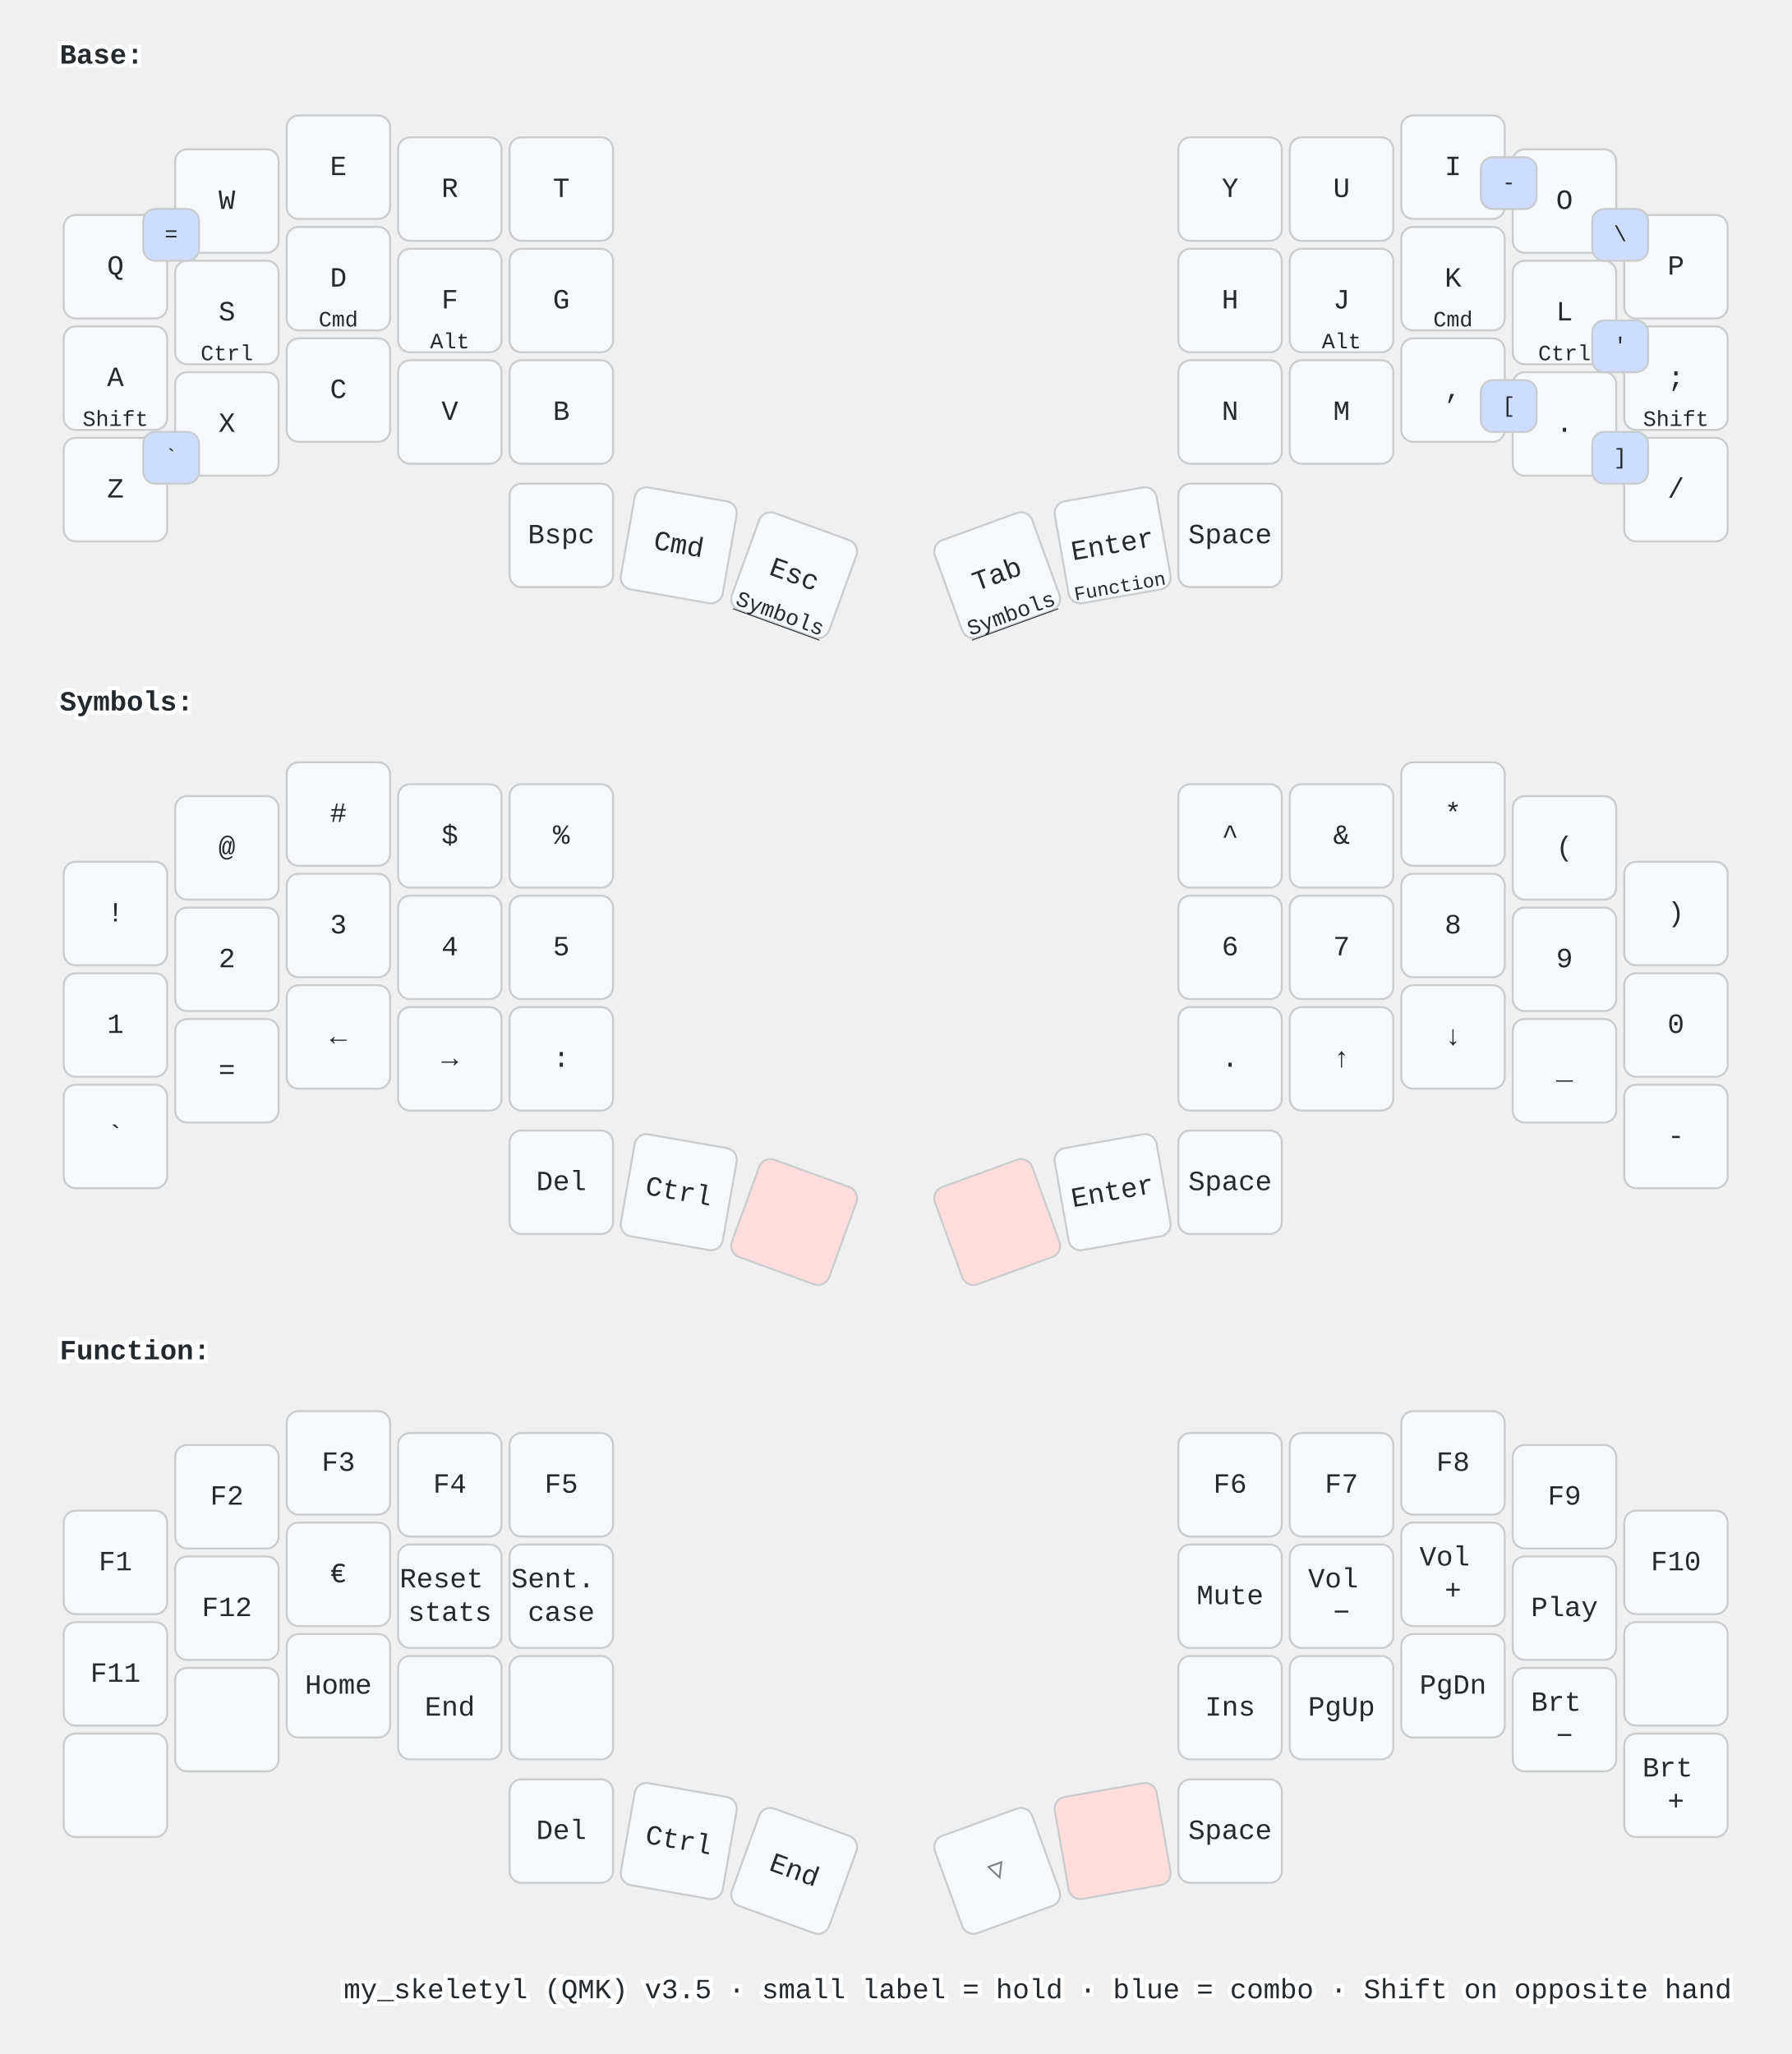
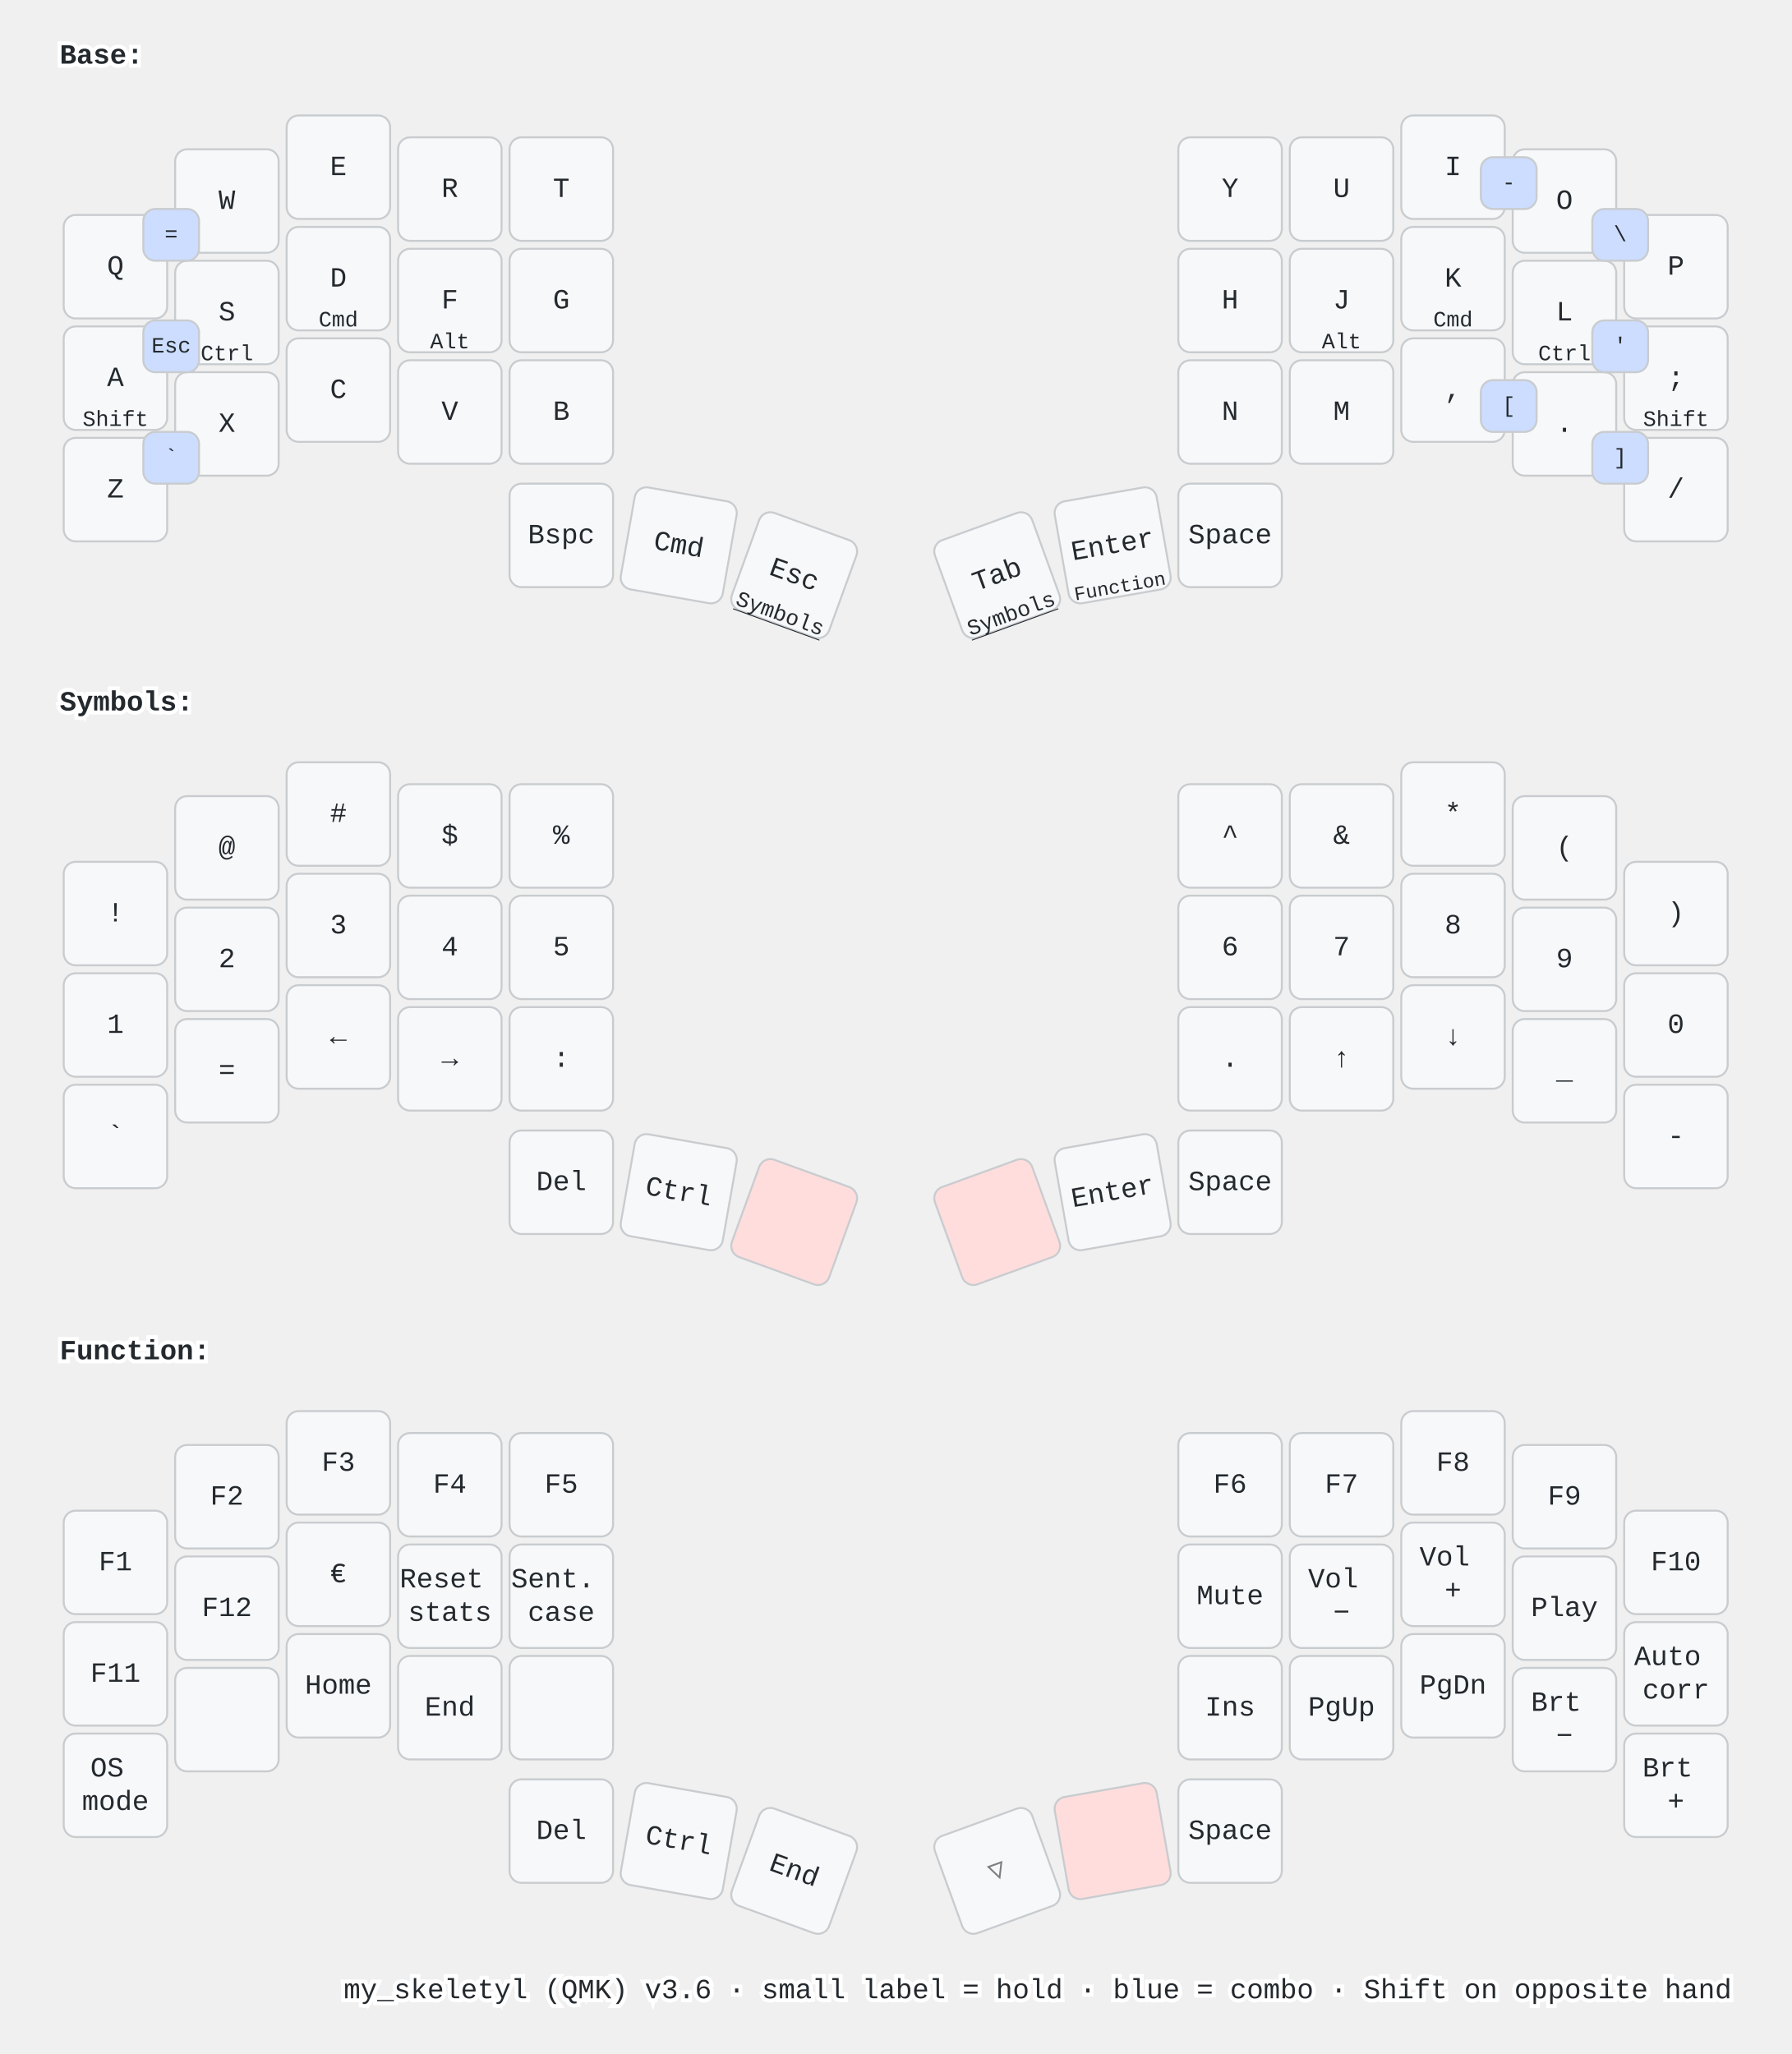
<svg xmlns="http://www.w3.org/2000/svg" width="900" height="1032" viewBox="0 0 900 1032" class="keymap">
  <style>/* inherit to force styles through use tags */
svg path {
    fill: inherit;
}

/* font and background color specifications */
svg.keymap {
    font-family: SFMono-Regular,Consolas,Liberation Mono,Menlo,monospace;
    font-size: 14px;
    font-kerning: normal;
    text-rendering: optimizeLegibility;
    fill: #24292e;
}

/* default key styling */
rect.key {
    fill: #f6f8fa;
}

rect.key, rect.combo {
    stroke: #c9cccf;
    stroke-width: 1;
}

/* default key side styling, only used is draw_key_sides is set */
rect.side {
    filter: brightness(90%);
}

/* color accent for combo boxes */
rect.combo, rect.combo-separate {
    fill: #cdf;
}

/* color accent for held keys */
rect.held, rect.combo.held {
    fill: #fdd;
}

/* color accent for ghost (optional) keys */
rect.ghost, rect.combo.ghost {
    stroke-dasharray: 4, 4;
    stroke-width: 2;
}

text {
    text-anchor: middle;
    dominant-baseline: middle;
}

/* styling for layer labels */
text.label {
    font-weight: bold;
    text-anchor: start;
    stroke: white;
    stroke-width: 4;
    paint-order: stroke;
}

/* styling for optional footer */
text.footer {
    text-anchor: end;
    dominant-baseline: auto;
    stroke: white;
    stroke-width: 4;
    paint-order: stroke;
}

/* styling for combo tap, and key non-tap label text */
text.combo, text.hold, text.shifted, text.left, text.right, text.tl, text.tr, text.bl, text.br {
    font-size: 11px;
}

text.hold, text.bl, text.br {
    text-anchor: middle;
    dominant-baseline: auto;
}

text.shifted, text.tl, text.tr {
    text-anchor: middle;
    dominant-baseline: hanging;
}

text.left, text.tl, text.bl {
    text-anchor: start;
}

text.right, text.tr, text.br {
    text-anchor: end;
}

text.layer-activator {
    text-decoration: underline;
}

/* styling for hold/shifted label text in combo box */
text.combo.hold, text.combo.shifted, text.combo.left, text.combo.right {
    font-size: 8px;
}

/* lighter symbol for transparent keys */
text.trans {
    fill: #7b7e81;
}

/* styling for combo dendrons */
path.combo {
    stroke-width: 1;
    stroke: gray;
    fill: none;
}

/* Start Tabler Icons Cleanup */
/* cannot use height/width with glyphs */
.icon-tabler &gt; path {
    fill: inherit;
    stroke: inherit;
    stroke-width: 2;
}
/* hide tabler's default box */
.icon-tabler &gt; path[stroke="none"][fill="none"] {
    visibility: hidden;
}
/* End Tabler Icons Cleanup */
</style>
  <g transform="translate(30, 0)" class="layer-Base">
    <text x="0" y="28" class="label" id="Base">Base:</text>
    <g transform="translate(0, 56)">
      <g transform="translate(28, 78)" class="key keypos-0">
        <rect rx="6" ry="6" x="-26" y="-26" width="52" height="52" class="key" />
        <text x="0" y="0" class="key tap">Q</text>
      </g>
      <g transform="translate(84, 45)" class="key keypos-1">
        <rect rx="6" ry="6" x="-26" y="-26" width="52" height="52" class="key" />
        <text x="0" y="0" class="key tap">W</text>
      </g>
      <g transform="translate(140, 28)" class="key keypos-2">
        <rect rx="6" ry="6" x="-26" y="-26" width="52" height="52" class="key" />
        <text x="0" y="0" class="key tap">E</text>
      </g>
      <g transform="translate(196, 39)" class="key keypos-3">
        <rect rx="6" ry="6" x="-26" y="-26" width="52" height="52" class="key" />
        <text x="0" y="0" class="key tap">R</text>
      </g>
      <g transform="translate(252, 39)" class="key keypos-4">
        <rect rx="6" ry="6" x="-26" y="-26" width="52" height="52" class="key" />
        <text x="0" y="0" class="key tap">T</text>
      </g>
      <g transform="translate(588, 39)" class="key keypos-5">
        <rect rx="6" ry="6" x="-26" y="-26" width="52" height="52" class="key" />
        <text x="0" y="0" class="key tap">Y</text>
      </g>
      <g transform="translate(644, 39)" class="key keypos-6">
        <rect rx="6" ry="6" x="-26" y="-26" width="52" height="52" class="key" />
        <text x="0" y="0" class="key tap">U</text>
      </g>
      <g transform="translate(700, 28)" class="key keypos-7">
        <rect rx="6" ry="6" x="-26" y="-26" width="52" height="52" class="key" />
        <text x="0" y="0" class="key tap">I</text>
      </g>
      <g transform="translate(756, 45)" class="key keypos-8">
        <rect rx="6" ry="6" x="-26" y="-26" width="52" height="52" class="key" />
        <text x="0" y="0" class="key tap">O</text>
      </g>
      <g transform="translate(812, 78)" class="key keypos-9">
        <rect rx="6" ry="6" x="-26" y="-26" width="52" height="52" class="key" />
        <text x="0" y="0" class="key tap">P</text>
      </g>
      <g transform="translate(28, 134)" class="key keypos-10">
        <rect rx="6" ry="6" x="-26" y="-26" width="52" height="52" class="key" />
        <text x="0" y="0" class="key tap">A</text>
        <text x="0" y="24" class="key hold">Shift</text>
      </g>
      <g transform="translate(84, 101)" class="key keypos-11">
        <rect rx="6" ry="6" x="-26" y="-26" width="52" height="52" class="key" />
        <text x="0" y="0" class="key tap">S</text>
        <text x="0" y="24" class="key hold">Ctrl</text>
      </g>
      <g transform="translate(140, 84)" class="key keypos-12">
        <rect rx="6" ry="6" x="-26" y="-26" width="52" height="52" class="key" />
        <text x="0" y="0" class="key tap">D</text>
        <text x="0" y="24" class="key hold">Cmd</text>
      </g>
      <g transform="translate(196, 95)" class="key keypos-13">
        <rect rx="6" ry="6" x="-26" y="-26" width="52" height="52" class="key" />
        <text x="0" y="0" class="key tap">F</text>
        <text x="0" y="24" class="key hold">Alt</text>
      </g>
      <g transform="translate(252, 95)" class="key keypos-14">
        <rect rx="6" ry="6" x="-26" y="-26" width="52" height="52" class="key" />
        <text x="0" y="0" class="key tap">G</text>
      </g>
      <g transform="translate(588, 95)" class="key keypos-15">
        <rect rx="6" ry="6" x="-26" y="-26" width="52" height="52" class="key" />
        <text x="0" y="0" class="key tap">H</text>
      </g>
      <g transform="translate(644, 95)" class="key keypos-16">
        <rect rx="6" ry="6" x="-26" y="-26" width="52" height="52" class="key" />
        <text x="0" y="0" class="key tap">J</text>
        <text x="0" y="24" class="key hold">Alt</text>
      </g>
      <g transform="translate(700, 84)" class="key keypos-17">
        <rect rx="6" ry="6" x="-26" y="-26" width="52" height="52" class="key" />
        <text x="0" y="0" class="key tap">K</text>
        <text x="0" y="24" class="key hold">Cmd</text>
      </g>
      <g transform="translate(756, 101)" class="key keypos-18">
        <rect rx="6" ry="6" x="-26" y="-26" width="52" height="52" class="key" />
        <text x="0" y="0" class="key tap">L</text>
        <text x="0" y="24" class="key hold">Ctrl</text>
      </g>
      <g transform="translate(812, 134)" class="key keypos-19">
        <rect rx="6" ry="6" x="-26" y="-26" width="52" height="52" class="key" />
        <text x="0" y="0" class="key tap">;</text>
        <text x="0" y="24" class="key hold">Shift</text>
      </g>
      <g transform="translate(28, 190)" class="key keypos-20">
        <rect rx="6" ry="6" x="-26" y="-26" width="52" height="52" class="key" />
        <text x="0" y="0" class="key tap">Z</text>
      </g>
      <g transform="translate(84, 157)" class="key keypos-21">
        <rect rx="6" ry="6" x="-26" y="-26" width="52" height="52" class="key" />
        <text x="0" y="0" class="key tap">X</text>
      </g>
      <g transform="translate(140, 140)" class="key keypos-22">
        <rect rx="6" ry="6" x="-26" y="-26" width="52" height="52" class="key" />
        <text x="0" y="0" class="key tap">C</text>
      </g>
      <g transform="translate(196, 151)" class="key keypos-23">
        <rect rx="6" ry="6" x="-26" y="-26" width="52" height="52" class="key" />
        <text x="0" y="0" class="key tap">V</text>
      </g>
      <g transform="translate(252, 151)" class="key keypos-24">
        <rect rx="6" ry="6" x="-26" y="-26" width="52" height="52" class="key" />
        <text x="0" y="0" class="key tap">B</text>
      </g>
      <g transform="translate(588, 151)" class="key keypos-25">
        <rect rx="6" ry="6" x="-26" y="-26" width="52" height="52" class="key" />
        <text x="0" y="0" class="key tap">N</text>
      </g>
      <g transform="translate(644, 151)" class="key keypos-26">
        <rect rx="6" ry="6" x="-26" y="-26" width="52" height="52" class="key" />
        <text x="0" y="0" class="key tap">M</text>
      </g>
      <g transform="translate(700, 140)" class="key keypos-27">
        <rect rx="6" ry="6" x="-26" y="-26" width="52" height="52" class="key" />
        <text x="0" y="0" class="key tap">,</text>
      </g>
      <g transform="translate(756, 157)" class="key keypos-28">
        <rect rx="6" ry="6" x="-26" y="-26" width="52" height="52" class="key" />
        <text x="0" y="0" class="key tap">.</text>
      </g>
      <g transform="translate(812, 190)" class="key keypos-29">
        <rect rx="6" ry="6" x="-26" y="-26" width="52" height="52" class="key" />
        <text x="0" y="0" class="key tap">/</text>
      </g>
      <g transform="translate(252, 213)" class="key keypos-30">
        <rect rx="6" ry="6" x="-26" y="-26" width="52" height="52" class="key" />
        <text x="0" y="0" class="key tap">Bspc</text>
      </g>
      <g transform="translate(311, 218) rotate(10.0)" class="key keypos-31">
        <rect rx="6" ry="6" x="-26" y="-26" width="52" height="52" class="key" />
        <text x="0" y="0" class="key tap">Cmd</text>
      </g>
      <g transform="translate(369, 233) rotate(20.0)" class="key keypos-32">
        <rect rx="6" ry="6" x="-26" y="-26" width="52" height="52" class="key" />
        <text x="0" y="0" class="key tap">Esc</text>
        <a href="#Symbols">
          <text x="0" y="24" class="key hold layer-activator">Symbols</text>
        </a>
      </g>
      <g transform="translate(471, 233) rotate(-20.0)" class="key keypos-33">
        <rect rx="6" ry="6" x="-26" y="-26" width="52" height="52" class="key" />
        <text x="0" y="0" class="key tap">Tab</text>
        <a href="#Symbols">
          <text x="0" y="24" class="key hold layer-activator">Symbols</text>
        </a>
      </g>
      <g transform="translate(529, 218) rotate(-10.0)" class="key keypos-34">
        <rect rx="6" ry="6" x="-26" y="-26" width="52" height="52" class="key" />
        <text x="0" y="0" class="key tap">Enter</text>
        <a href="#Function">
          <text x="0" y="24" class="key hold layer-activator">
            <tspan style="font-size: 88%">Function</tspan>
          </text>
        </a>
      </g>
      <g transform="translate(588, 213)" class="key keypos-35">
        <rect rx="6" ry="6" x="-26" y="-26" width="52" height="52" class="key" />
        <text x="0" y="0" class="key tap">Space</text>
      </g>
      <g class="combo combopos-0">
        <rect rx="6" ry="6" x="42" y="49" width="28" height="26" class="combo" />
        <text x="56" y="62" class="combo tap">=</text>
      </g>
      <g class="combo combopos-1">
+         <rect rx="6" ry="6" x="42" y="105" width="28" height="26" class="combo" />
+         <text x="56" y="118" class="combo tap">Esc</text>
+       </g>
+       <g class="combo combopos-2">
        <rect rx="6" ry="6" x="42" y="161" width="28" height="26" class="combo" />
        <text x="56" y="174" class="combo tap">`</text>
      </g>
-       <g class="combo combopos-2">
+       <g class="combo combopos-3">
        <rect rx="6" ry="6" x="714" y="23" width="28" height="26" class="combo" />
        <text x="728" y="36" class="combo tap">-</text>
      </g>
-       <g class="combo combopos-3">
+       <g class="combo combopos-4">
        <rect rx="6" ry="6" x="770" y="49" width="28" height="26" class="combo" />
        <text x="784" y="62" class="combo tap">\</text>
      </g>
-       <g class="combo combopos-4">
+       <g class="combo combopos-5">
        <rect rx="6" ry="6" x="770" y="105" width="28" height="26" class="combo" />
        <text x="784" y="118" class="combo tap">'</text>
      </g>
-       <g class="combo combopos-5">
+       <g class="combo combopos-6">
        <rect rx="6" ry="6" x="714" y="135" width="28" height="26" class="combo" />
        <text x="728" y="148" class="combo tap">[</text>
      </g>
-       <g class="combo combopos-6">
+       <g class="combo combopos-7">
        <rect rx="6" ry="6" x="770" y="161" width="28" height="26" class="combo" />
        <text x="784" y="174" class="combo tap">]</text>
      </g>
    </g>
  </g>
  <g transform="translate(30, 325)" class="layer-Symbols">
    <text x="0" y="28" class="label" id="Symbols">Symbols:</text>
    <g transform="translate(0, 56)">
      <g transform="translate(28, 78)" class="key keypos-0">
        <rect rx="6" ry="6" x="-26" y="-26" width="52" height="52" class="key" />
        <text x="0" y="0" class="key tap">!</text>
      </g>
      <g transform="translate(84, 45)" class="key keypos-1">
        <rect rx="6" ry="6" x="-26" y="-26" width="52" height="52" class="key" />
        <text x="0" y="0" class="key tap">@</text>
      </g>
      <g transform="translate(140, 28)" class="key keypos-2">
        <rect rx="6" ry="6" x="-26" y="-26" width="52" height="52" class="key" />
        <text x="0" y="0" class="key tap">#</text>
      </g>
      <g transform="translate(196, 39)" class="key keypos-3">
        <rect rx="6" ry="6" x="-26" y="-26" width="52" height="52" class="key" />
        <text x="0" y="0" class="key tap">$</text>
      </g>
      <g transform="translate(252, 39)" class="key keypos-4">
        <rect rx="6" ry="6" x="-26" y="-26" width="52" height="52" class="key" />
        <text x="0" y="0" class="key tap">%</text>
      </g>
      <g transform="translate(588, 39)" class="key keypos-5">
        <rect rx="6" ry="6" x="-26" y="-26" width="52" height="52" class="key" />
        <text x="0" y="0" class="key tap">^</text>
      </g>
      <g transform="translate(644, 39)" class="key keypos-6">
        <rect rx="6" ry="6" x="-26" y="-26" width="52" height="52" class="key" />
        <text x="0" y="0" class="key tap">&amp;</text>
      </g>
      <g transform="translate(700, 28)" class="key keypos-7">
        <rect rx="6" ry="6" x="-26" y="-26" width="52" height="52" class="key" />
        <text x="0" y="0" class="key tap">*</text>
      </g>
      <g transform="translate(756, 45)" class="key keypos-8">
        <rect rx="6" ry="6" x="-26" y="-26" width="52" height="52" class="key" />
        <text x="0" y="0" class="key tap">(</text>
      </g>
      <g transform="translate(812, 78)" class="key keypos-9">
        <rect rx="6" ry="6" x="-26" y="-26" width="52" height="52" class="key" />
        <text x="0" y="0" class="key tap">)</text>
      </g>
      <g transform="translate(28, 134)" class="key keypos-10">
        <rect rx="6" ry="6" x="-26" y="-26" width="52" height="52" class="key" />
        <text x="0" y="0" class="key tap">1</text>
      </g>
      <g transform="translate(84, 101)" class="key keypos-11">
        <rect rx="6" ry="6" x="-26" y="-26" width="52" height="52" class="key" />
        <text x="0" y="0" class="key tap">2</text>
      </g>
      <g transform="translate(140, 84)" class="key keypos-12">
        <rect rx="6" ry="6" x="-26" y="-26" width="52" height="52" class="key" />
        <text x="0" y="0" class="key tap">3</text>
      </g>
      <g transform="translate(196, 95)" class="key keypos-13">
        <rect rx="6" ry="6" x="-26" y="-26" width="52" height="52" class="key" />
        <text x="0" y="0" class="key tap">4</text>
      </g>
      <g transform="translate(252, 95)" class="key keypos-14">
        <rect rx="6" ry="6" x="-26" y="-26" width="52" height="52" class="key" />
        <text x="0" y="0" class="key tap">5</text>
      </g>
      <g transform="translate(588, 95)" class="key keypos-15">
        <rect rx="6" ry="6" x="-26" y="-26" width="52" height="52" class="key" />
        <text x="0" y="0" class="key tap">6</text>
      </g>
      <g transform="translate(644, 95)" class="key keypos-16">
        <rect rx="6" ry="6" x="-26" y="-26" width="52" height="52" class="key" />
        <text x="0" y="0" class="key tap">7</text>
      </g>
      <g transform="translate(700, 84)" class="key keypos-17">
        <rect rx="6" ry="6" x="-26" y="-26" width="52" height="52" class="key" />
        <text x="0" y="0" class="key tap">8</text>
      </g>
      <g transform="translate(756, 101)" class="key keypos-18">
        <rect rx="6" ry="6" x="-26" y="-26" width="52" height="52" class="key" />
        <text x="0" y="0" class="key tap">9</text>
      </g>
      <g transform="translate(812, 134)" class="key keypos-19">
        <rect rx="6" ry="6" x="-26" y="-26" width="52" height="52" class="key" />
        <text x="0" y="0" class="key tap">0</text>
      </g>
      <g transform="translate(28, 190)" class="key keypos-20">
        <rect rx="6" ry="6" x="-26" y="-26" width="52" height="52" class="key" />
        <text x="0" y="0" class="key tap">`</text>
      </g>
      <g transform="translate(84, 157)" class="key keypos-21">
        <rect rx="6" ry="6" x="-26" y="-26" width="52" height="52" class="key" />
        <text x="0" y="0" class="key tap">=</text>
      </g>
      <g transform="translate(140, 140)" class="key keypos-22">
        <rect rx="6" ry="6" x="-26" y="-26" width="52" height="52" class="key" />
        <text x="0" y="0" class="key tap">←</text>
      </g>
      <g transform="translate(196, 151)" class="key keypos-23">
        <rect rx="6" ry="6" x="-26" y="-26" width="52" height="52" class="key" />
        <text x="0" y="0" class="key tap">→</text>
      </g>
      <g transform="translate(252, 151)" class="key keypos-24">
        <rect rx="6" ry="6" x="-26" y="-26" width="52" height="52" class="key" />
        <text x="0" y="0" class="key tap">:</text>
      </g>
      <g transform="translate(588, 151)" class="key keypos-25">
        <rect rx="6" ry="6" x="-26" y="-26" width="52" height="52" class="key" />
        <text x="0" y="0" class="key tap">.</text>
      </g>
      <g transform="translate(644, 151)" class="key keypos-26">
        <rect rx="6" ry="6" x="-26" y="-26" width="52" height="52" class="key" />
        <text x="0" y="0" class="key tap">↑</text>
      </g>
      <g transform="translate(700, 140)" class="key keypos-27">
        <rect rx="6" ry="6" x="-26" y="-26" width="52" height="52" class="key" />
        <text x="0" y="0" class="key tap">↓</text>
      </g>
      <g transform="translate(756, 157)" class="key keypos-28">
        <rect rx="6" ry="6" x="-26" y="-26" width="52" height="52" class="key" />
        <text x="0" y="0" class="key tap">_</text>
      </g>
      <g transform="translate(812, 190)" class="key keypos-29">
        <rect rx="6" ry="6" x="-26" y="-26" width="52" height="52" class="key" />
        <text x="0" y="0" class="key tap">-</text>
      </g>
      <g transform="translate(252, 213)" class="key keypos-30">
        <rect rx="6" ry="6" x="-26" y="-26" width="52" height="52" class="key" />
        <text x="0" y="0" class="key tap">Del</text>
      </g>
      <g transform="translate(311, 218) rotate(10.0)" class="key keypos-31">
        <rect rx="6" ry="6" x="-26" y="-26" width="52" height="52" class="key" />
        <text x="0" y="0" class="key tap">Ctrl</text>
      </g>
      <g transform="translate(369, 233) rotate(20.0)" class="key held keypos-32">
        <rect rx="6" ry="6" x="-26" y="-26" width="52" height="52" class="key held" />
      </g>
      <g transform="translate(471, 233) rotate(-20.0)" class="key held keypos-33">
        <rect rx="6" ry="6" x="-26" y="-26" width="52" height="52" class="key held" />
      </g>
      <g transform="translate(529, 218) rotate(-10.0)" class="key keypos-34">
        <rect rx="6" ry="6" x="-26" y="-26" width="52" height="52" class="key" />
        <text x="0" y="0" class="key tap">Enter</text>
      </g>
      <g transform="translate(588, 213)" class="key keypos-35">
        <rect rx="6" ry="6" x="-26" y="-26" width="52" height="52" class="key" />
        <text x="0" y="0" class="key tap">Space</text>
      </g>
    </g>
  </g>
  <g transform="translate(30, 651)" class="layer-Function">
    <text x="0" y="28" class="label" id="Function">Function:</text>
    <g transform="translate(0, 56)">
      <g transform="translate(28, 78)" class="key keypos-0">
        <rect rx="6" ry="6" x="-26" y="-26" width="52" height="52" class="key" />
        <text x="0" y="0" class="key tap">F1</text>
      </g>
      <g transform="translate(84, 45)" class="key keypos-1">
        <rect rx="6" ry="6" x="-26" y="-26" width="52" height="52" class="key" />
        <text x="0" y="0" class="key tap">F2</text>
      </g>
      <g transform="translate(140, 28)" class="key keypos-2">
        <rect rx="6" ry="6" x="-26" y="-26" width="52" height="52" class="key" />
        <text x="0" y="0" class="key tap">F3</text>
      </g>
      <g transform="translate(196, 39)" class="key keypos-3">
        <rect rx="6" ry="6" x="-26" y="-26" width="52" height="52" class="key" />
        <text x="0" y="0" class="key tap">F4</text>
      </g>
      <g transform="translate(252, 39)" class="key keypos-4">
        <rect rx="6" ry="6" x="-26" y="-26" width="52" height="52" class="key" />
        <text x="0" y="0" class="key tap">F5</text>
      </g>
      <g transform="translate(588, 39)" class="key keypos-5">
        <rect rx="6" ry="6" x="-26" y="-26" width="52" height="52" class="key" />
        <text x="0" y="0" class="key tap">F6</text>
      </g>
      <g transform="translate(644, 39)" class="key keypos-6">
        <rect rx="6" ry="6" x="-26" y="-26" width="52" height="52" class="key" />
        <text x="0" y="0" class="key tap">F7</text>
      </g>
      <g transform="translate(700, 28)" class="key keypos-7">
        <rect rx="6" ry="6" x="-26" y="-26" width="52" height="52" class="key" />
        <text x="0" y="0" class="key tap">F8</text>
      </g>
      <g transform="translate(756, 45)" class="key keypos-8">
        <rect rx="6" ry="6" x="-26" y="-26" width="52" height="52" class="key" />
        <text x="0" y="0" class="key tap">F9</text>
      </g>
      <g transform="translate(812, 78)" class="key keypos-9">
        <rect rx="6" ry="6" x="-26" y="-26" width="52" height="52" class="key" />
        <text x="0" y="0" class="key tap">F10</text>
      </g>
      <g transform="translate(28, 134)" class="key keypos-10">
        <rect rx="6" ry="6" x="-26" y="-26" width="52" height="52" class="key" />
        <text x="0" y="0" class="key tap">F11</text>
      </g>
      <g transform="translate(84, 101)" class="key keypos-11">
        <rect rx="6" ry="6" x="-26" y="-26" width="52" height="52" class="key" />
        <text x="0" y="0" class="key tap">F12</text>
      </g>
      <g transform="translate(140, 84)" class="key keypos-12">
        <rect rx="6" ry="6" x="-26" y="-26" width="52" height="52" class="key" />
        <text x="0" y="0" class="key tap">€</text>
      </g>
      <g transform="translate(196, 95)" class="key keypos-13">
        <rect rx="6" ry="6" x="-26" y="-26" width="52" height="52" class="key" />
        <text x="0" y="0" class="key tap">
          <tspan x="0" dy="-0.6em">Reset</tspan>
          <tspan x="0" dy="1.2em">stats</tspan>
        </text>
      </g>
      <g transform="translate(252, 95)" class="key keypos-14">
        <rect rx="6" ry="6" x="-26" y="-26" width="52" height="52" class="key" />
        <text x="0" y="0" class="key tap">
          <tspan x="0" dy="-0.6em">Sent.</tspan>
          <tspan x="0" dy="1.2em">case</tspan>
        </text>
      </g>
      <g transform="translate(588, 95)" class="key keypos-15">
        <rect rx="6" ry="6" x="-26" y="-26" width="52" height="52" class="key" />
        <text x="0" y="0" class="key tap">Mute</text>
      </g>
      <g transform="translate(644, 95)" class="key keypos-16">
        <rect rx="6" ry="6" x="-26" y="-26" width="52" height="52" class="key" />
        <text x="0" y="0" class="key tap">
          <tspan x="0" dy="-0.6em">Vol</tspan>
          <tspan x="0" dy="1.2em">−</tspan>
        </text>
      </g>
      <g transform="translate(700, 84)" class="key keypos-17">
        <rect rx="6" ry="6" x="-26" y="-26" width="52" height="52" class="key" />
        <text x="0" y="0" class="key tap">
          <tspan x="0" dy="-0.6em">Vol</tspan>
          <tspan x="0" dy="1.2em">+</tspan>
        </text>
      </g>
      <g transform="translate(756, 101)" class="key keypos-18">
        <rect rx="6" ry="6" x="-26" y="-26" width="52" height="52" class="key" />
        <text x="0" y="0" class="key tap">Play</text>
      </g>
      <g transform="translate(812, 134)" class="key keypos-19">
        <rect rx="6" ry="6" x="-26" y="-26" width="52" height="52" class="key" />
+         <text x="0" y="0" class="key tap">
+           <tspan x="0" dy="-0.6em">Auto</tspan>
+           <tspan x="0" dy="1.2em">corr</tspan>
+         </text>
      </g>
      <g transform="translate(28, 190)" class="key keypos-20">
        <rect rx="6" ry="6" x="-26" y="-26" width="52" height="52" class="key" />
+         <text x="0" y="0" class="key tap">
+           <tspan x="0" dy="-0.6em">OS</tspan>
+           <tspan x="0" dy="1.2em">mode</tspan>
+         </text>
      </g>
      <g transform="translate(84, 157)" class="key keypos-21">
        <rect rx="6" ry="6" x="-26" y="-26" width="52" height="52" class="key" />
      </g>
      <g transform="translate(140, 140)" class="key keypos-22">
        <rect rx="6" ry="6" x="-26" y="-26" width="52" height="52" class="key" />
        <text x="0" y="0" class="key tap">Home</text>
      </g>
      <g transform="translate(196, 151)" class="key keypos-23">
        <rect rx="6" ry="6" x="-26" y="-26" width="52" height="52" class="key" />
        <text x="0" y="0" class="key tap">End</text>
      </g>
      <g transform="translate(252, 151)" class="key keypos-24">
        <rect rx="6" ry="6" x="-26" y="-26" width="52" height="52" class="key" />
      </g>
      <g transform="translate(588, 151)" class="key keypos-25">
        <rect rx="6" ry="6" x="-26" y="-26" width="52" height="52" class="key" />
        <text x="0" y="0" class="key tap">Ins</text>
      </g>
      <g transform="translate(644, 151)" class="key keypos-26">
        <rect rx="6" ry="6" x="-26" y="-26" width="52" height="52" class="key" />
        <text x="0" y="0" class="key tap">PgUp</text>
      </g>
      <g transform="translate(700, 140)" class="key keypos-27">
        <rect rx="6" ry="6" x="-26" y="-26" width="52" height="52" class="key" />
        <text x="0" y="0" class="key tap">PgDn</text>
      </g>
      <g transform="translate(756, 157)" class="key keypos-28">
        <rect rx="6" ry="6" x="-26" y="-26" width="52" height="52" class="key" />
        <text x="0" y="0" class="key tap">
          <tspan x="0" dy="-0.6em">Brt</tspan>
          <tspan x="0" dy="1.2em">−</tspan>
        </text>
      </g>
      <g transform="translate(812, 190)" class="key keypos-29">
        <rect rx="6" ry="6" x="-26" y="-26" width="52" height="52" class="key" />
        <text x="0" y="0" class="key tap">
          <tspan x="0" dy="-0.6em">Brt</tspan>
          <tspan x="0" dy="1.2em">+</tspan>
        </text>
      </g>
      <g transform="translate(252, 213)" class="key keypos-30">
        <rect rx="6" ry="6" x="-26" y="-26" width="52" height="52" class="key" />
        <text x="0" y="0" class="key tap">Del</text>
      </g>
      <g transform="translate(311, 218) rotate(10.0)" class="key keypos-31">
        <rect rx="6" ry="6" x="-26" y="-26" width="52" height="52" class="key" />
        <text x="0" y="0" class="key tap">Ctrl</text>
      </g>
      <g transform="translate(369, 233) rotate(20.0)" class="key keypos-32">
        <rect rx="6" ry="6" x="-26" y="-26" width="52" height="52" class="key" />
        <text x="0" y="0" class="key tap">End</text>
      </g>
      <g transform="translate(471, 233) rotate(-20.0)" class="key trans keypos-33">
        <rect rx="6" ry="6" x="-26" y="-26" width="52" height="52" class="key trans" />
        <text x="0" y="0" class="key trans tap">▽</text>
      </g>
      <g transform="translate(529, 218) rotate(-10.0)" class="key held keypos-34">
        <rect rx="6" ry="6" x="-26" y="-26" width="52" height="52" class="key held" />
      </g>
      <g transform="translate(588, 213)" class="key keypos-35">
        <rect rx="6" ry="6" x="-26" y="-26" width="52" height="52" class="key" />
        <text x="0" y="0" class="key tap">Space</text>
      </g>
    </g>
  </g>
-   <text x="870.0" y="1004.0" class="footer">my_skeletyl (QMK) v3.5 · small label = hold · blue = combo · Shift on opposite hand</text>
+   <text x="870.0" y="1004.0" class="footer">my_skeletyl (QMK) v3.6 · small label = hold · blue = combo · Shift on opposite hand</text>
</svg>
